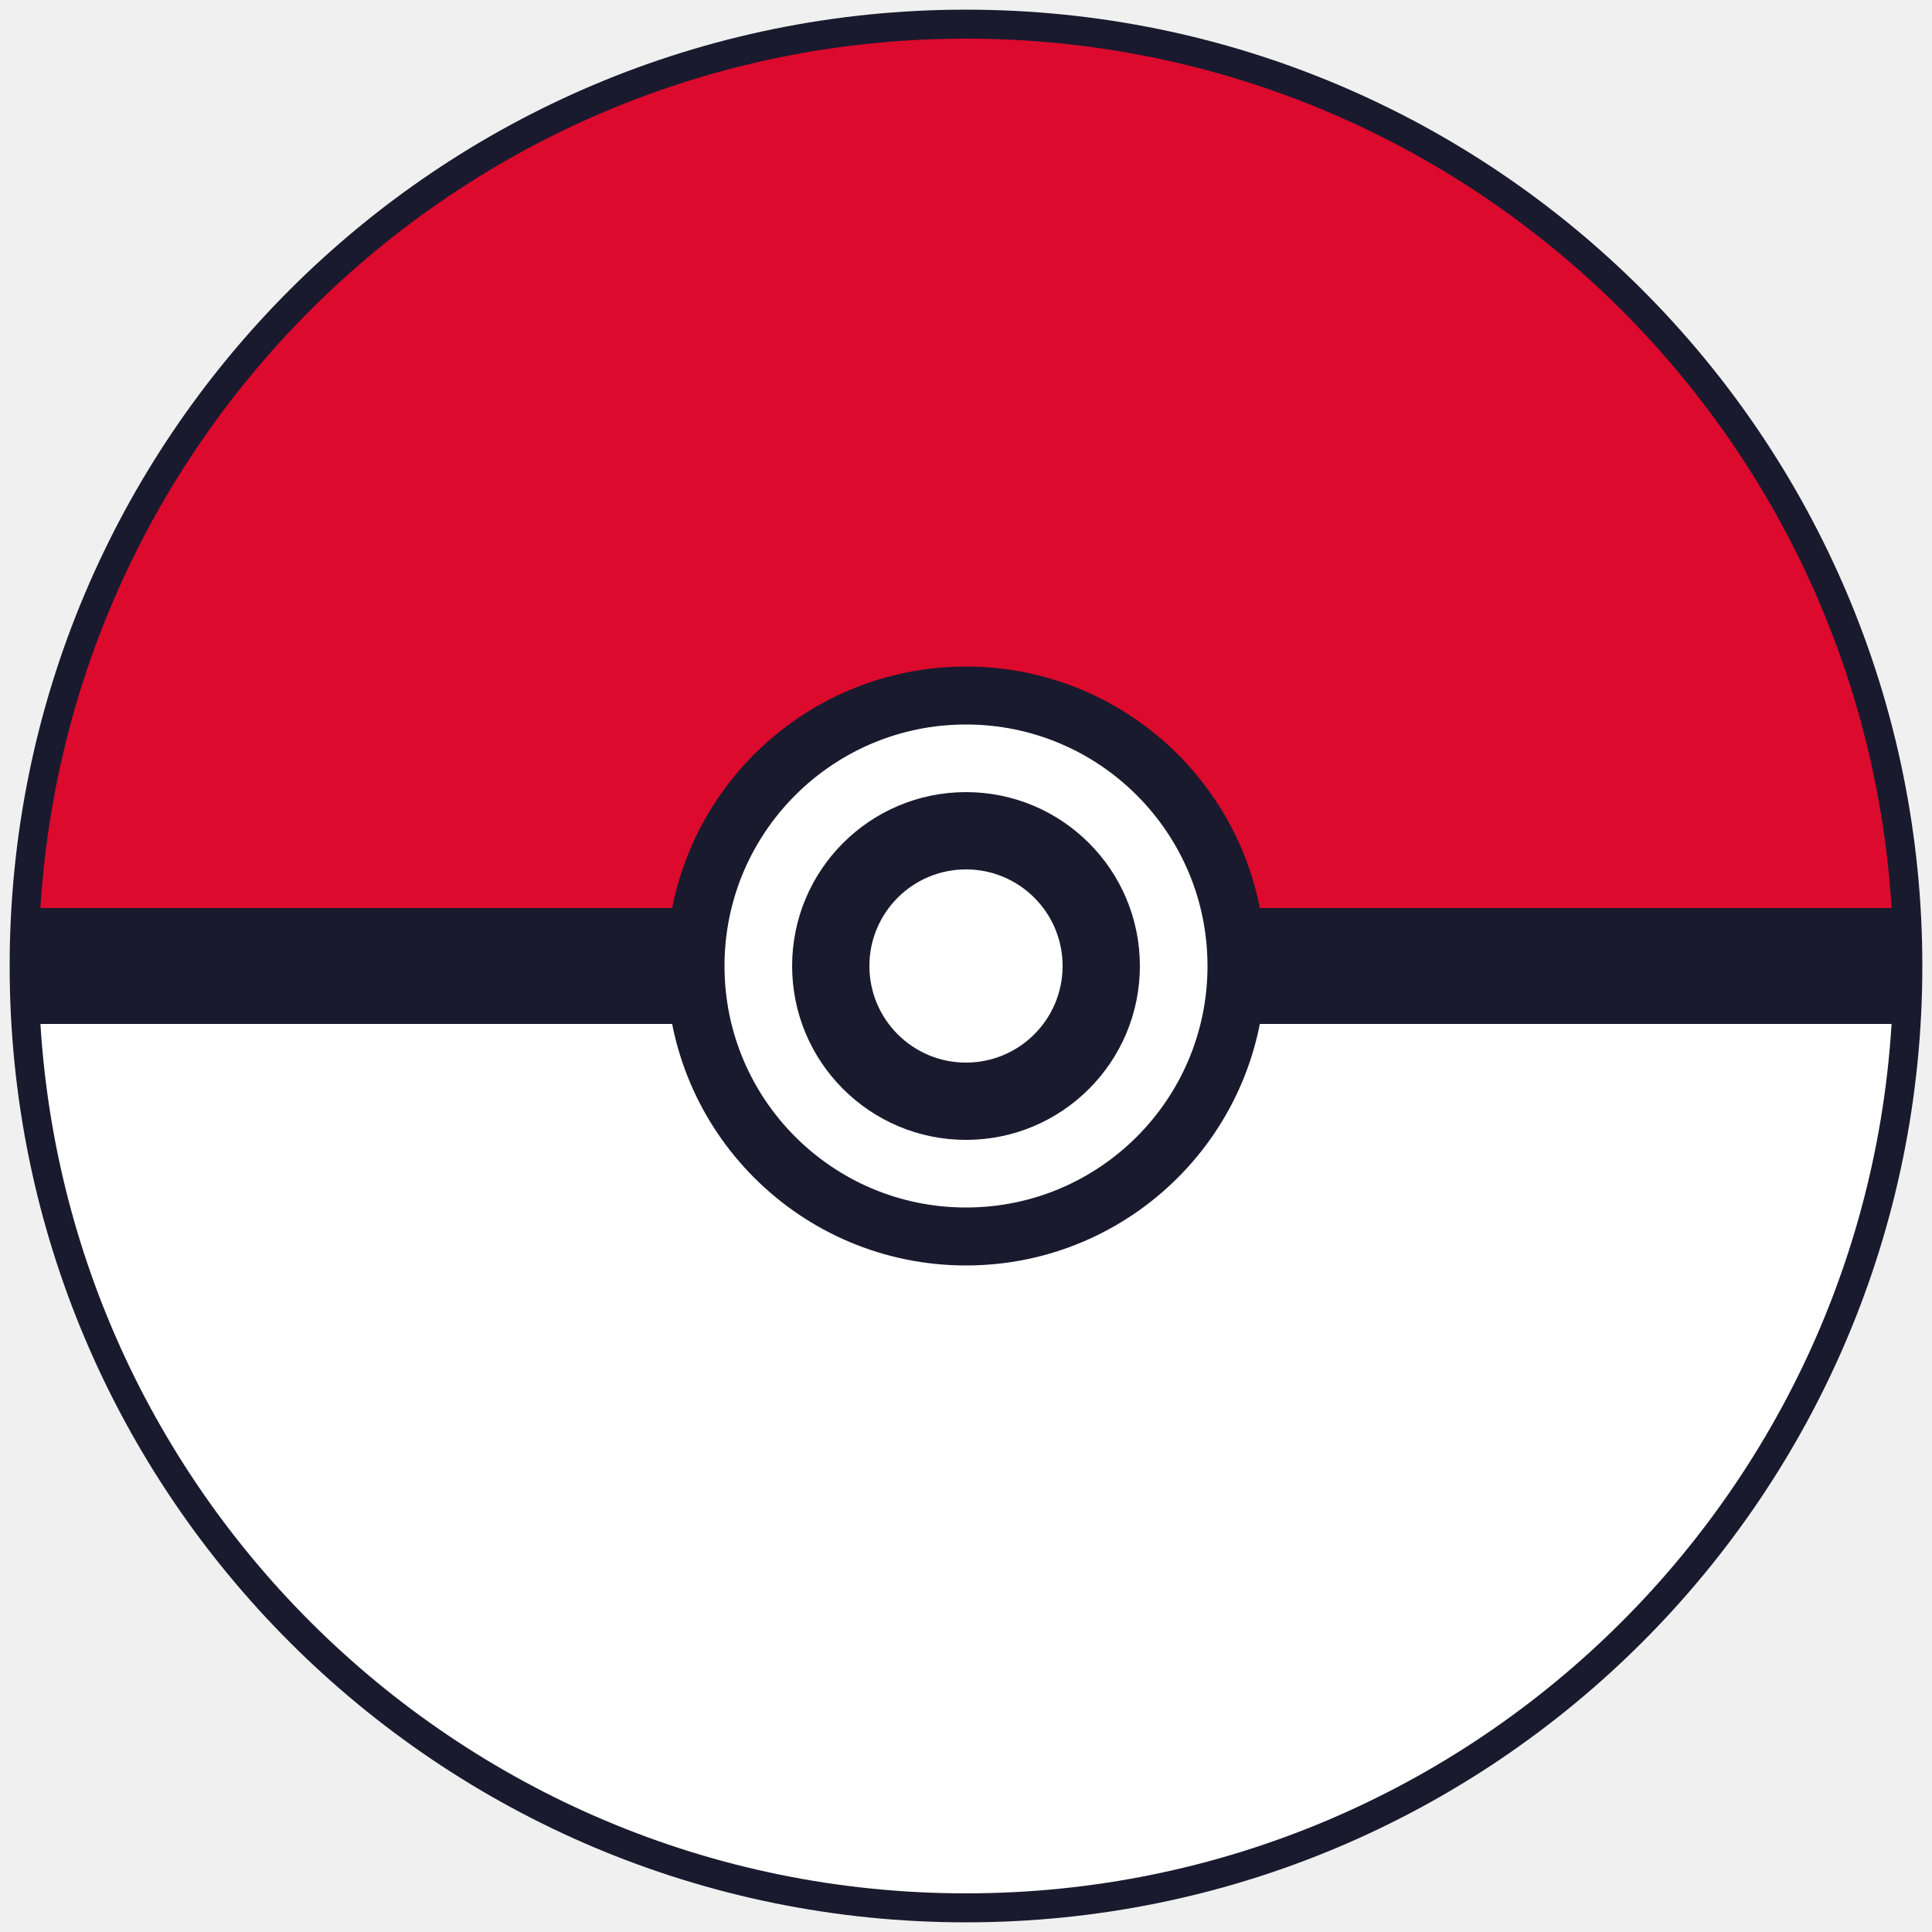
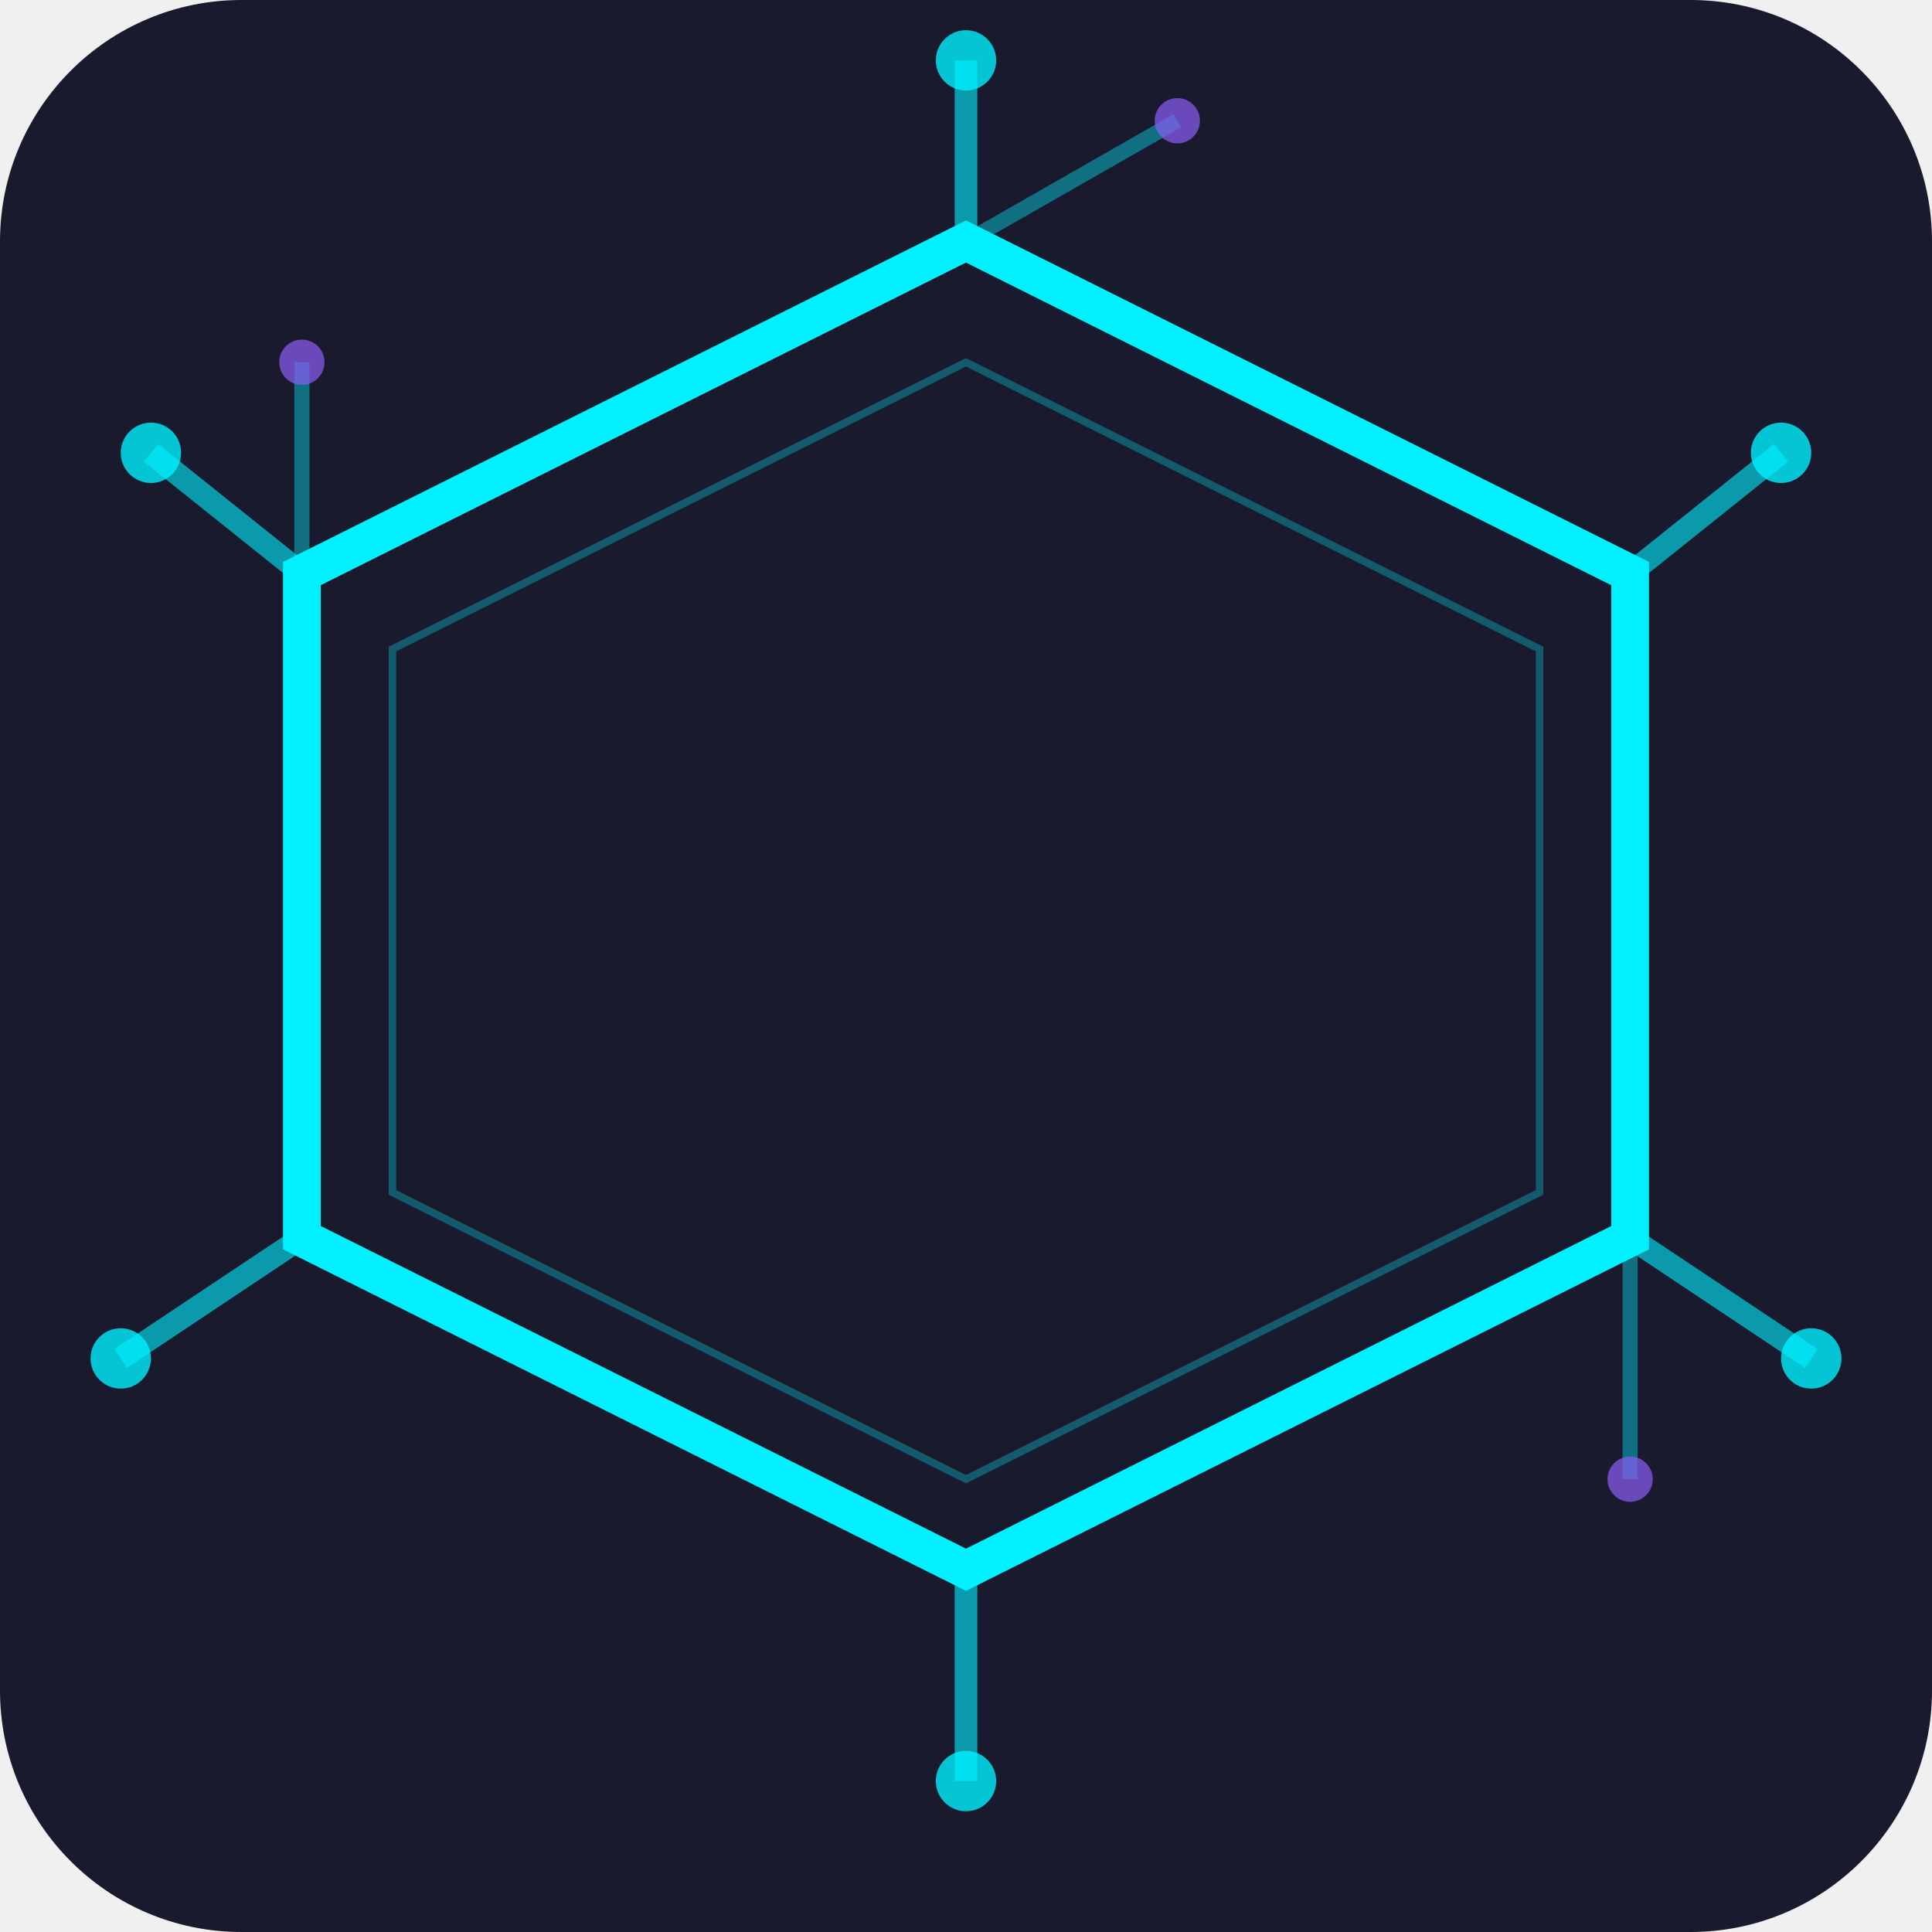
- <svg xmlns="http://www.w3.org/2000/svg" viewBox="0 0 100 100" width="128" height="128">
-   <circle cx="50" cy="50" r="48" fill="#DC0A2D" stroke="#1a1a2e" stroke-width="3" />
-   <path d="M 2 50 A 48 48 0 0 1 98 50" fill="#DC0A2D" />
-   <path d="M 2 50 A 48 48 0 0 0 98 50" fill="#FFFFFF" />
-   <rect x="2" y="47" width="96" height="6" fill="#1a1a2e" />
-   <circle cx="50" cy="50" r="14" fill="#FFFFFF" stroke="#1a1a2e" stroke-width="3" />
-   <circle cx="50" cy="50" r="8" fill="#1a1a2e" stroke="#1a1a2e" stroke-width="2" />
-   <circle cx="50" cy="50" r="5" fill="#FFFFFF" />
+ <svg xmlns="http://www.w3.org/2000/svg" viewBox="0 0 128 128" width="128" height="128">
+   <rect width="128" height="128" rx="16" fill="#1a1a2e" />
+   <polygon points="64,16 108,38 108,82 64,104 20,82 20,38" fill="none" stroke="#00f0ff" stroke-width="2.5" />
+   <polygon points="64,24 102,43 102,79 64,98 26,79 26,43" fill="none" stroke="#00f0ff" stroke-width="0.5" opacity="0.3" />
+   <line x1="64" y1="16" x2="64" y2="4" stroke="#00f0ff" stroke-width="1.5" opacity="0.6" />
+   <line x1="108" y1="38" x2="118" y2="30" stroke="#00f0ff" stroke-width="1.5" opacity="0.6" />
+   <line x1="108" y1="82" x2="120" y2="90" stroke="#00f0ff" stroke-width="1.5" opacity="0.6" />
+   <line x1="64" y1="104" x2="64" y2="118" stroke="#00f0ff" stroke-width="1.5" opacity="0.6" />
+   <line x1="20" y1="82" x2="8" y2="90" stroke="#00f0ff" stroke-width="1.5" opacity="0.6" />
+   <line x1="20" y1="38" x2="10" y2="30" stroke="#00f0ff" stroke-width="1.5" opacity="0.6" />
+   <circle cx="64" cy="4" r="2" fill="#00f0ff" opacity="0.8" />
+   <circle cx="118" cy="30" r="2" fill="#00f0ff" opacity="0.8" />
+   <circle cx="120" cy="90" r="2" fill="#00f0ff" opacity="0.8" />
+   <circle cx="64" cy="118" r="2" fill="#00f0ff" opacity="0.8" />
+   <circle cx="8" cy="90" r="2" fill="#00f0ff" opacity="0.8" />
+   <circle cx="10" cy="30" r="2" fill="#00f0ff" opacity="0.8" />
+   <line x1="64" y1="16" x2="78" y2="8" stroke="#00f0ff" stroke-width="1" opacity="0.4" />
+   <line x1="108" y1="82" x2="108" y2="98" stroke="#00f0ff" stroke-width="1" opacity="0.4" />
+   <line x1="20" y1="38" x2="20" y2="24" stroke="#00f0ff" stroke-width="1" opacity="0.4" />
+   <circle cx="78" cy="8" r="1.5" fill="#8b5cf6" opacity="0.7" />
+   <circle cx="108" cy="98" r="1.5" fill="#8b5cf6" opacity="0.7" />
+   <circle cx="20" cy="24" r="1.5" fill="#8b5cf6" opacity="0.7" />
</svg>
